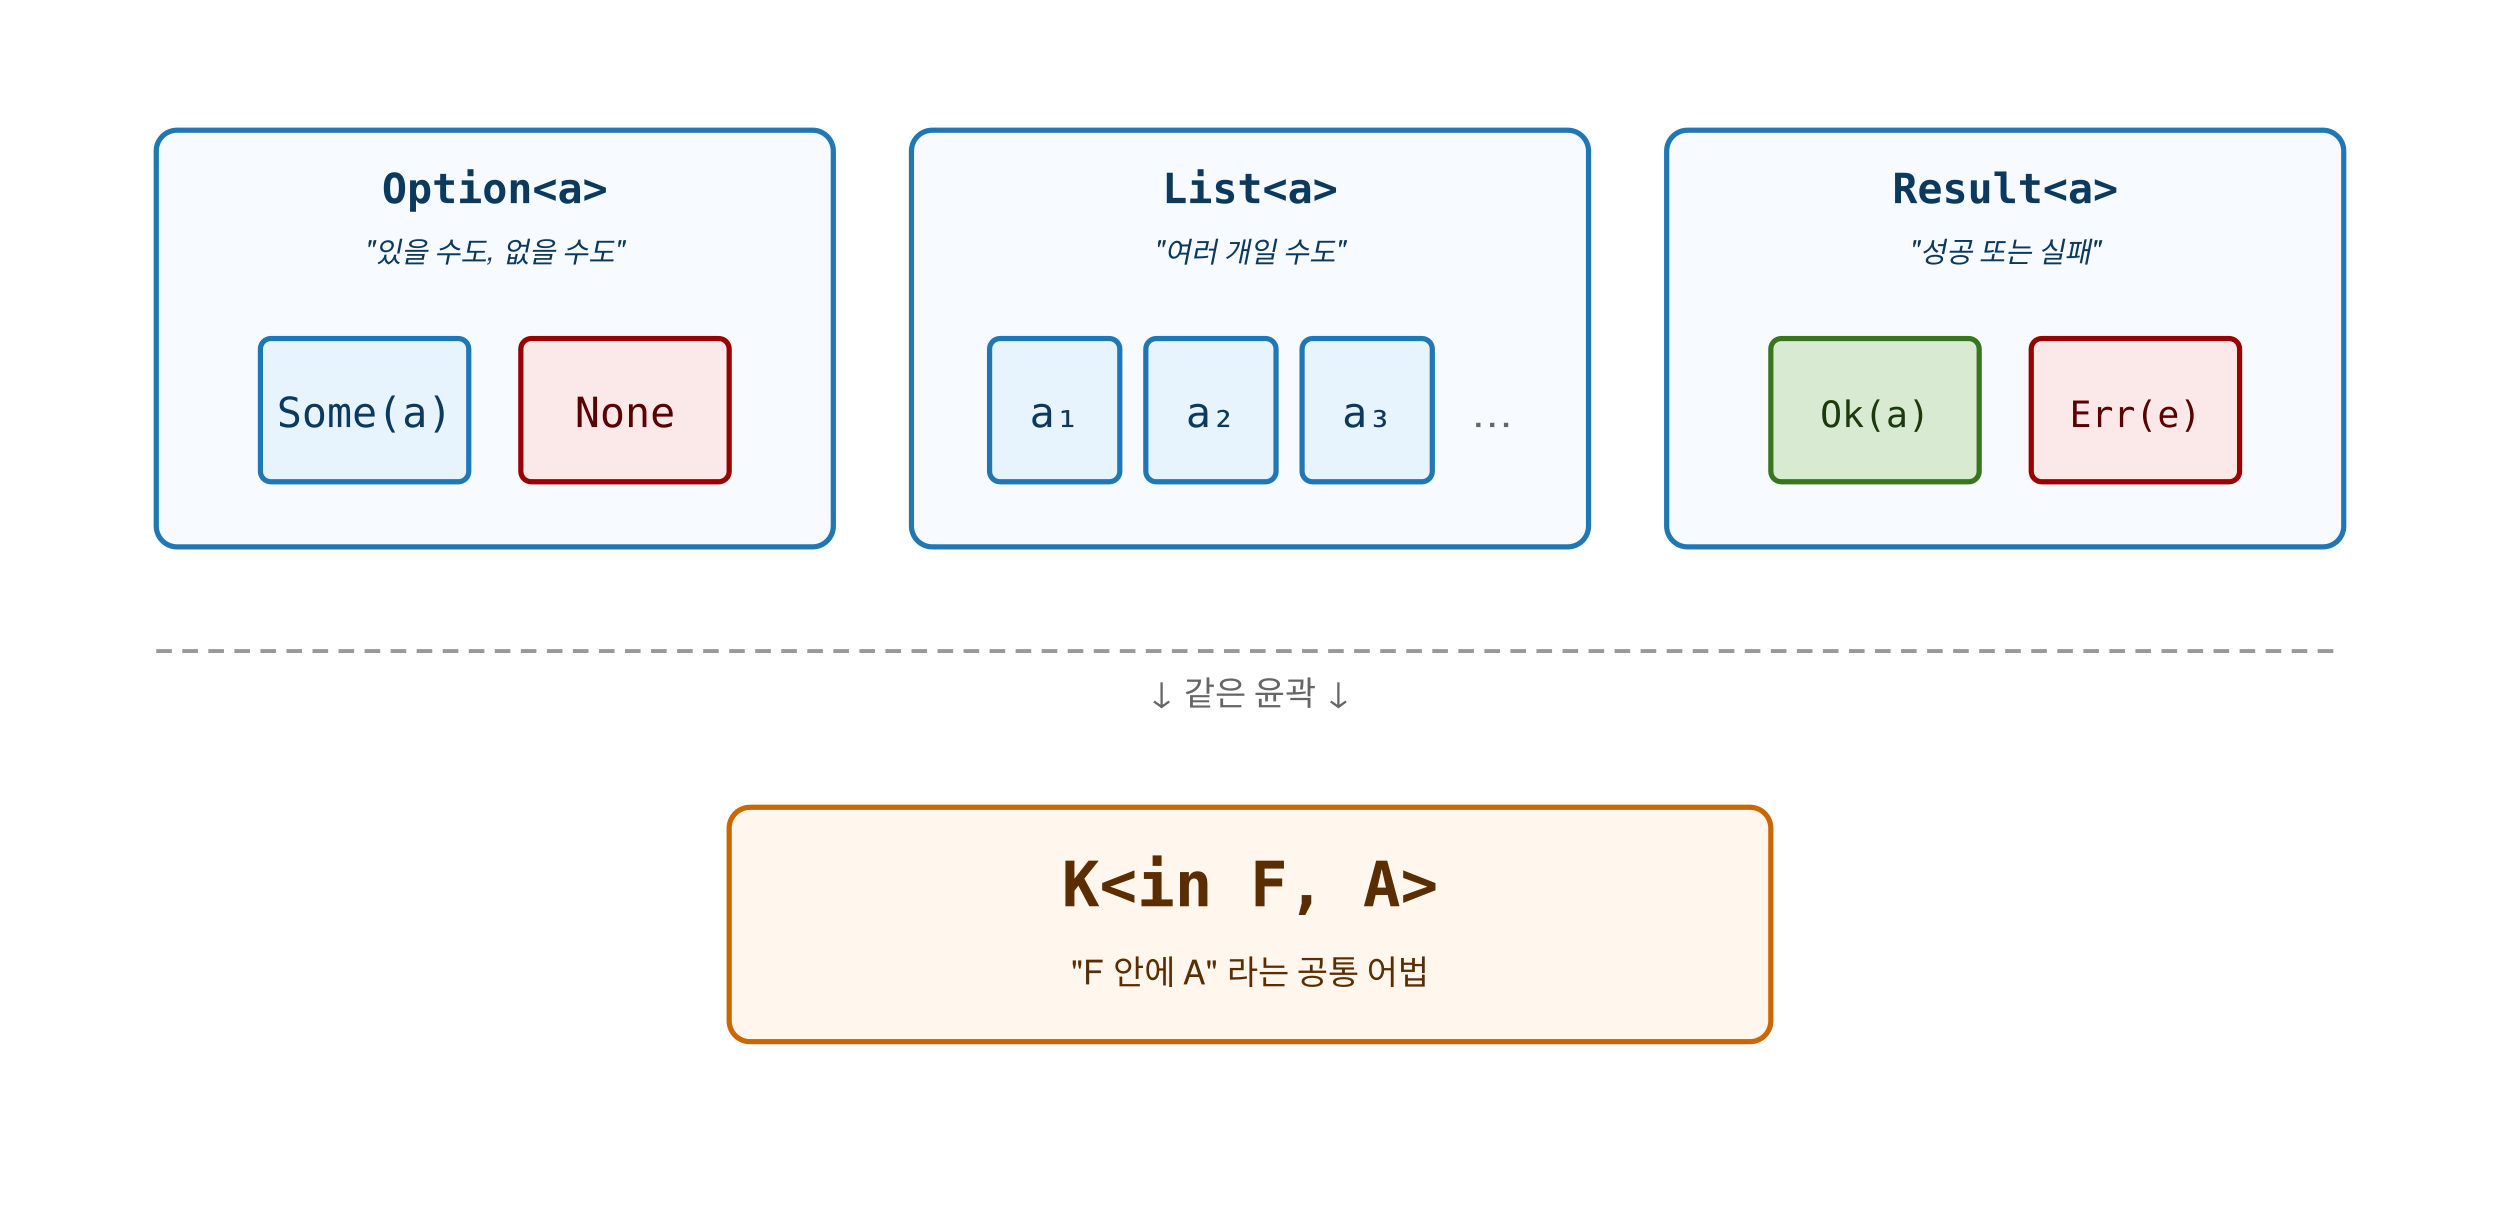
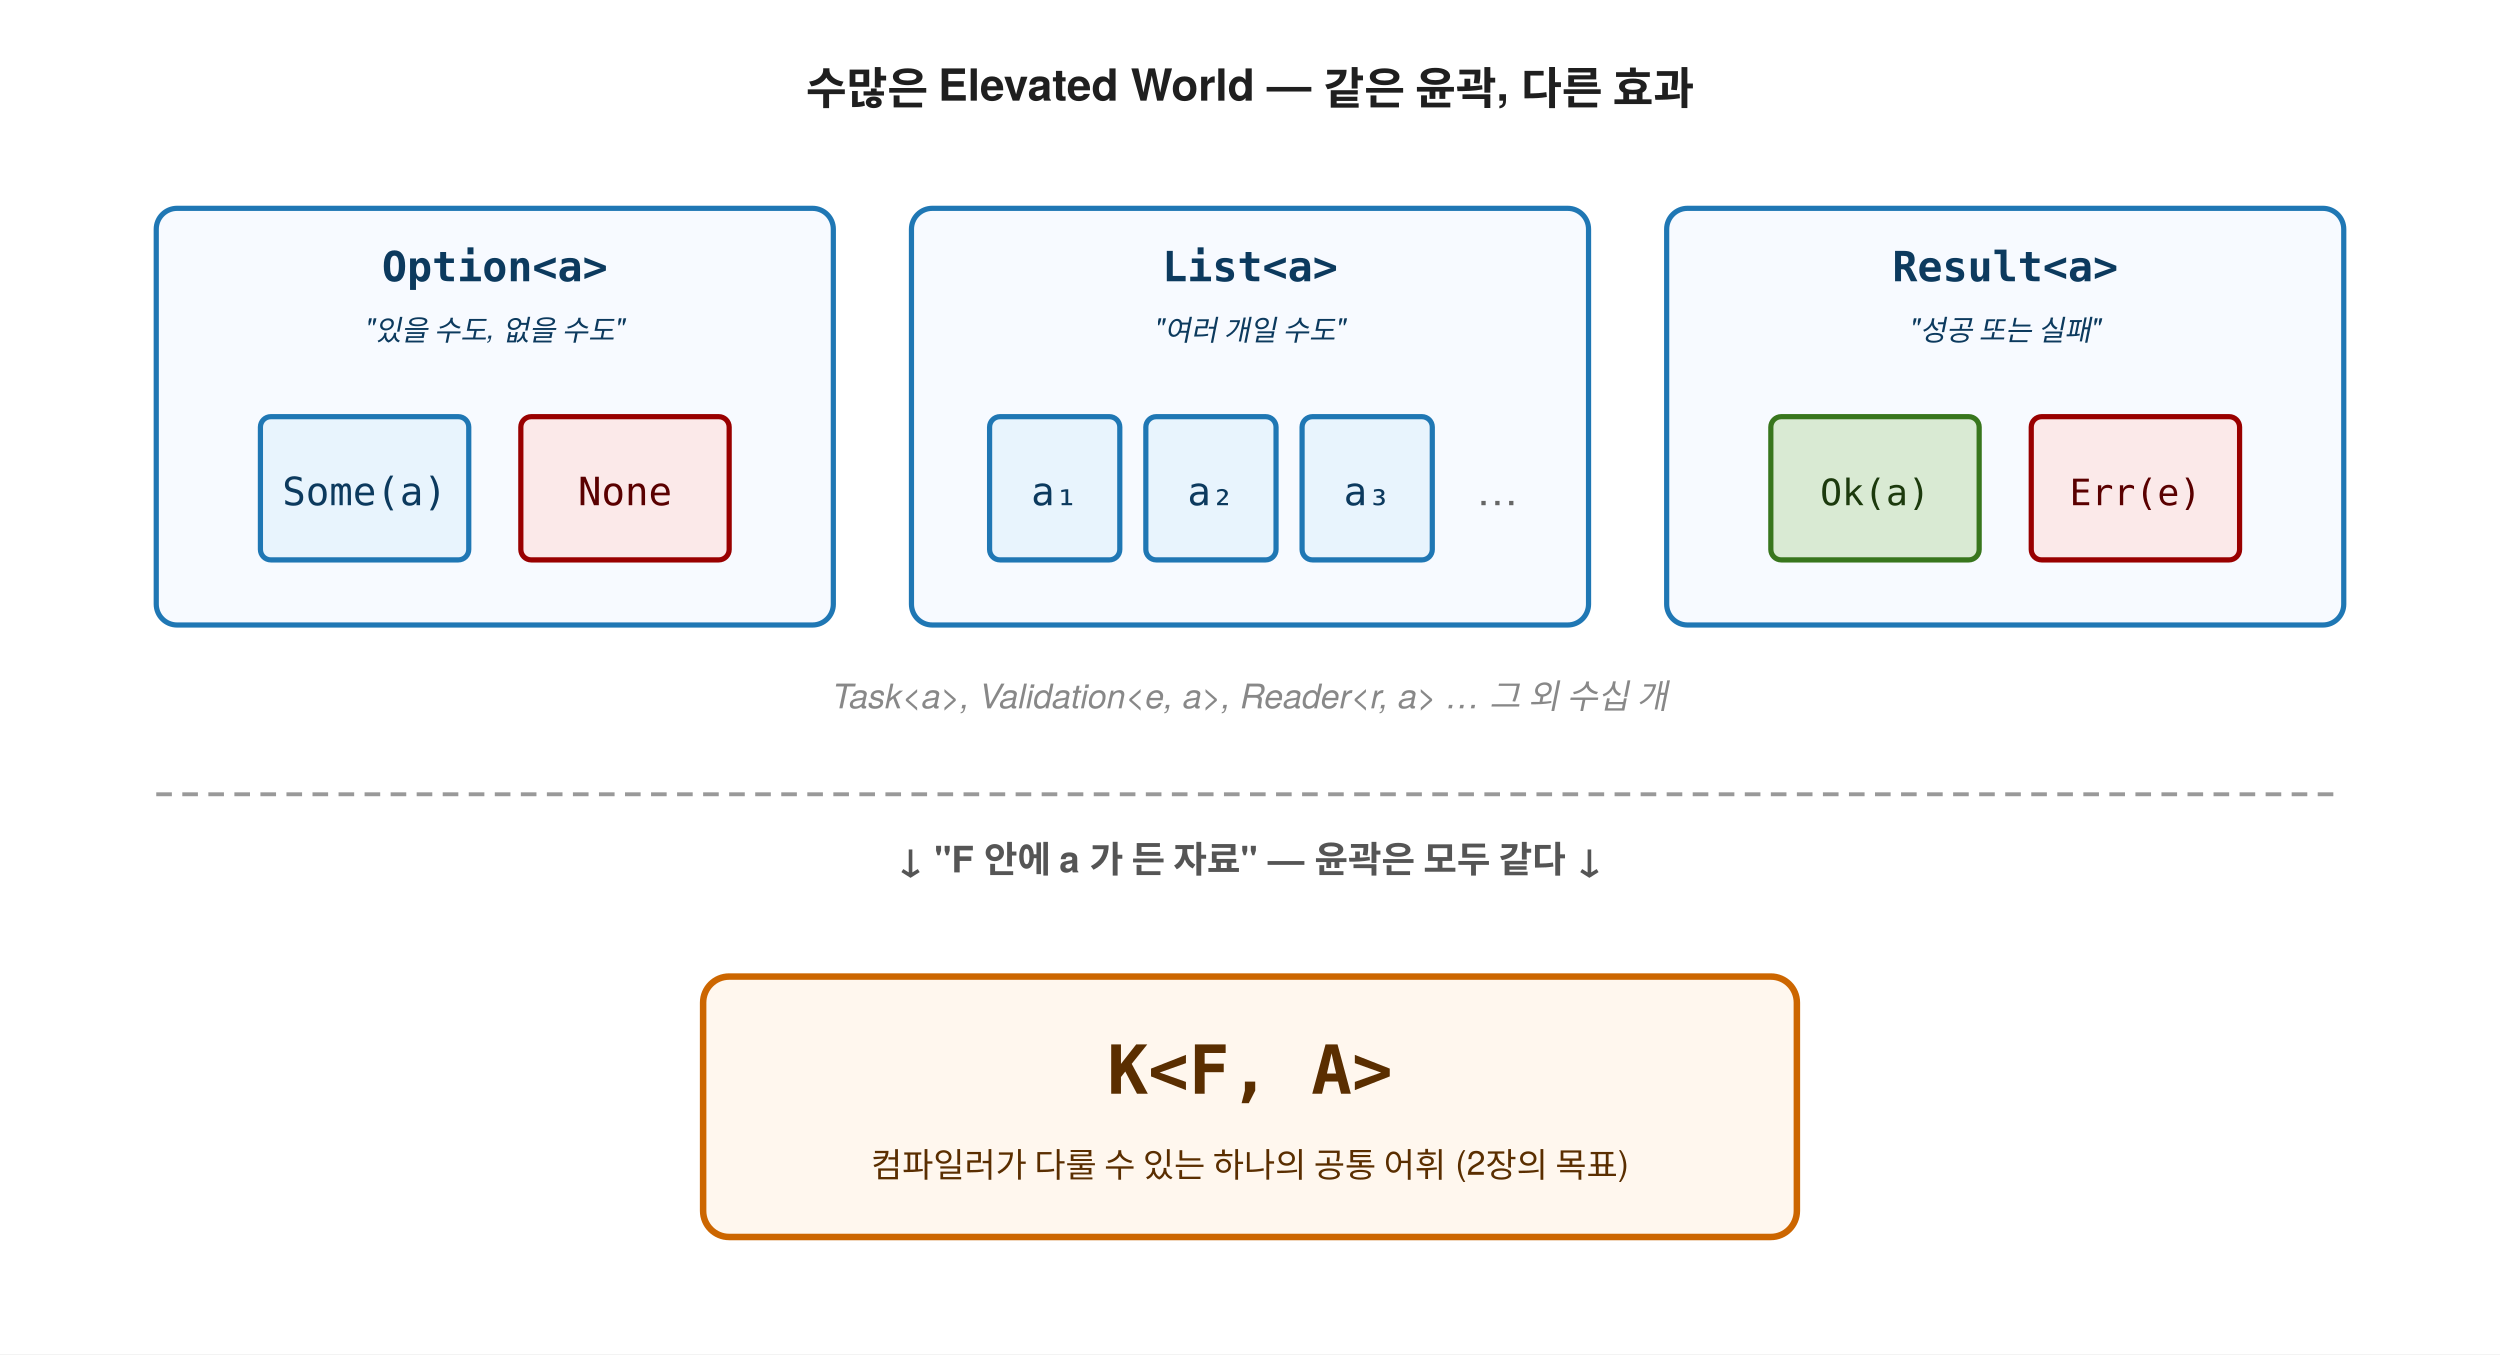
- <svg xmlns="http://www.w3.org/2000/svg" viewBox="0 70 960 470" font-family="'Helvetica Neue', 'Noto Sans KR', sans-serif">
-   <rect width="960" height="540" fill="#ffffff" />
+ <svg xmlns="http://www.w3.org/2000/svg" viewBox="0 0 960 520" font-family="'Helvetica Neue', 'Noto Sans KR', sans-serif">
+   <rect width="960" height="520" fill="#ffffff" />
+   <text x="480" y="40" font-size="17" fill="#1f1f1f" text-anchor="middle" font-weight="bold">수많은 Elevated World — 같은 윤곽, 다른 효과</text>
  <g>
-     <rect x="60" y="120" width="260" height="160" fill="#f7faff" stroke="#1f77b4" stroke-width="2" rx="8" />
-     <text x="190" y="148" font-size="16" fill="#0c3a5e" text-anchor="middle" font-weight="bold" font-family="'Consolas', monospace">Option&lt;a&gt;</text>
-     <text x="190" y="170" font-size="11" fill="#0c3a5e" text-anchor="middle" font-style="italic">"있을 수도, 없을 수도"</text>
-     <rect x="100" y="200" width="80" height="55" fill="#e8f4fd" stroke="#1f77b4" stroke-width="2" rx="4" />
-     <text x="140" y="234" font-size="16" fill="#0c3a5e" text-anchor="middle" font-family="'Consolas', monospace">Some(a)</text>
-     <rect x="200" y="200" width="80" height="55" fill="#fbe9e9" stroke="#990000" stroke-width="2" rx="4" />
-     <text x="240" y="234" font-size="16" fill="#5a0000" text-anchor="middle" font-family="'Consolas', monospace">None</text>
+     <rect x="60" y="80" width="260" height="160" fill="#f7faff" stroke="#1f77b4" stroke-width="2" rx="8" />
+     <text x="190" y="108" font-size="16" fill="#0c3a5e" text-anchor="middle" font-weight="bold" font-family="'Consolas', monospace">Option&lt;a&gt;</text>
+     <text x="190" y="130" font-size="11" fill="#0c3a5e" text-anchor="middle" font-style="italic">"있을 수도, 없을 수도"</text>
+     <rect x="100" y="160" width="80" height="55" fill="#e8f4fd" stroke="#1f77b4" stroke-width="2" rx="4" />
+     <text x="140" y="194" font-size="15" fill="#0c3a5e" text-anchor="middle" font-family="'Consolas', monospace">Some(a)</text>
+     <rect x="200" y="160" width="80" height="55" fill="#fbe9e9" stroke="#990000" stroke-width="2" rx="4" />
+     <text x="240" y="194" font-size="15" fill="#5a0000" text-anchor="middle" font-family="'Consolas', monospace">None</text>
  </g>
  <g>
-     <rect x="350" y="120" width="260" height="160" fill="#f7faff" stroke="#1f77b4" stroke-width="2" rx="8" />
-     <text x="480" y="148" font-size="16" fill="#0c3a5e" text-anchor="middle" font-weight="bold" font-family="'Consolas', monospace">List&lt;a&gt;</text>
-     <text x="480" y="170" font-size="11" fill="#0c3a5e" text-anchor="middle" font-style="italic">"여러 개일 수도"</text>
-     <rect x="380" y="200" width="50" height="55" fill="#e8f4fd" stroke="#1f77b4" stroke-width="2" rx="4" />
-     <text x="405" y="234" font-size="16" fill="#0c3a5e" text-anchor="middle" font-family="'Consolas', monospace">a₁</text>
-     <rect x="440" y="200" width="50" height="55" fill="#e8f4fd" stroke="#1f77b4" stroke-width="2" rx="4" />
-     <text x="465" y="234" font-size="16" fill="#0c3a5e" text-anchor="middle" font-family="'Consolas', monospace">a₂</text>
-     <rect x="500" y="200" width="50" height="55" fill="#e8f4fd" stroke="#1f77b4" stroke-width="2" rx="4" />
-     <text x="525" y="234" font-size="16" fill="#0c3a5e" text-anchor="middle" font-family="'Consolas', monospace">a₃</text>
-     <text x="565" y="234" font-size="16" fill="#666">…</text>
+     <rect x="350" y="80" width="260" height="160" fill="#f7faff" stroke="#1f77b4" stroke-width="2" rx="8" />
+     <text x="480" y="108" font-size="16" fill="#0c3a5e" text-anchor="middle" font-weight="bold" font-family="'Consolas', monospace">List&lt;a&gt;</text>
+     <text x="480" y="130" font-size="11" fill="#0c3a5e" text-anchor="middle" font-style="italic">"여러 개일 수도"</text>
+     <rect x="380" y="160" width="50" height="55" fill="#e8f4fd" stroke="#1f77b4" stroke-width="2" rx="4" />
+     <text x="405" y="194" font-size="15" fill="#0c3a5e" text-anchor="middle" font-family="'Consolas', monospace">a₁</text>
+     <rect x="440" y="160" width="50" height="55" fill="#e8f4fd" stroke="#1f77b4" stroke-width="2" rx="4" />
+     <text x="465" y="194" font-size="15" fill="#0c3a5e" text-anchor="middle" font-family="'Consolas', monospace">a₂</text>
+     <rect x="500" y="160" width="50" height="55" fill="#e8f4fd" stroke="#1f77b4" stroke-width="2" rx="4" />
+     <text x="525" y="194" font-size="15" fill="#0c3a5e" text-anchor="middle" font-family="'Consolas', monospace">a₃</text>
+     <text x="567" y="194" font-size="16" fill="#666">…</text>
  </g>
  <g>
-     <rect x="640" y="120" width="260" height="160" fill="#f7faff" stroke="#1f77b4" stroke-width="2" rx="8" />
-     <text x="770" y="148" font-size="16" fill="#0c3a5e" text-anchor="middle" font-weight="bold" font-family="'Consolas', monospace">Result&lt;a&gt;</text>
-     <text x="770" y="170" font-size="11" fill="#0c3a5e" text-anchor="middle" font-style="italic">"성공 또는 실패"</text>
-     <rect x="680" y="200" width="80" height="55" fill="#d9ead3" stroke="#38761d" stroke-width="2" rx="4" />
-     <text x="720" y="234" font-size="14" fill="#1c3a0d" text-anchor="middle" font-family="'Consolas', monospace">Ok(a)</text>
-     <rect x="780" y="200" width="80" height="55" fill="#fbe9e9" stroke="#990000" stroke-width="2" rx="4" />
-     <text x="820" y="234" font-size="14" fill="#5a0000" text-anchor="middle" font-family="'Consolas', monospace">Err(e)</text>
+     <rect x="640" y="80" width="260" height="160" fill="#f7faff" stroke="#1f77b4" stroke-width="2" rx="8" />
+     <text x="770" y="108" font-size="16" fill="#0c3a5e" text-anchor="middle" font-weight="bold" font-family="'Consolas', monospace">Result&lt;a&gt;</text>
+     <text x="770" y="130" font-size="11" fill="#0c3a5e" text-anchor="middle" font-style="italic">"성공 또는 실패"</text>
+     <rect x="680" y="160" width="80" height="55" fill="#d9ead3" stroke="#38761d" stroke-width="2" rx="4" />
+     <text x="720" y="194" font-size="14" fill="#1c3a0d" text-anchor="middle" font-family="'Consolas', monospace">Ok(a)</text>
+     <rect x="780" y="160" width="80" height="55" fill="#fbe9e9" stroke="#990000" stroke-width="2" rx="4" />
+     <text x="820" y="194" font-size="14" fill="#5a0000" text-anchor="middle" font-family="'Consolas', monospace">Err(e)</text>
  </g>
-   <line x1="60" y1="320" x2="900" y2="320" stroke="#999" stroke-width="1.5" stroke-dasharray="6 4" />
-   <text x="480" y="340" font-size="13" fill="#666" text-anchor="middle">↓ 같은 윤곽 ↓</text>
-   <rect x="280" y="380" width="400" height="90" fill="#fff7ee" stroke="#cc6600" stroke-width="2" rx="8" />
-   <text x="480" y="418" font-size="24" fill="#5a2e00" text-anchor="middle" font-weight="bold" font-family="'Consolas', monospace">K&lt;in F, A&gt;</text>
-   <text x="480" y="448" font-size="13" fill="#5a2e00" text-anchor="middle">"F 안에 A" 라는 공통 어법</text>
+   <text x="480" y="272" font-size="13" fill="#888" text-anchor="middle" font-style="italic">Task&lt;a&gt;, Validation&lt;e, a&gt;, Reader&lt;r, a&gt; … 그 외 수십 개</text>
+   <line x1="60" y1="305" x2="900" y2="305" stroke="#999" stroke-width="1.5" stroke-dasharray="6 4" />
+   <text x="480" y="335" font-size="14" fill="#555" text-anchor="middle" font-weight="bold">↓ "F 안에 a 가 든 자료" — 윤곽은 모두 같다 ↓</text>
+   <rect x="270" y="375" width="420" height="100" fill="#fff7ee" stroke="#cc6600" stroke-width="2.5" rx="10" />
+   <text x="480" y="420" font-size="26" fill="#5a2e00" text-anchor="middle" font-weight="bold" font-family="'Consolas', monospace">K&lt;F, A&gt;</text>
+   <text x="480" y="452" font-size="13" fill="#5a2e00" text-anchor="middle">컴파일러가 다룰 수 있는 하나의 공통 어휘 (2장의 목표)</text>
</svg>
